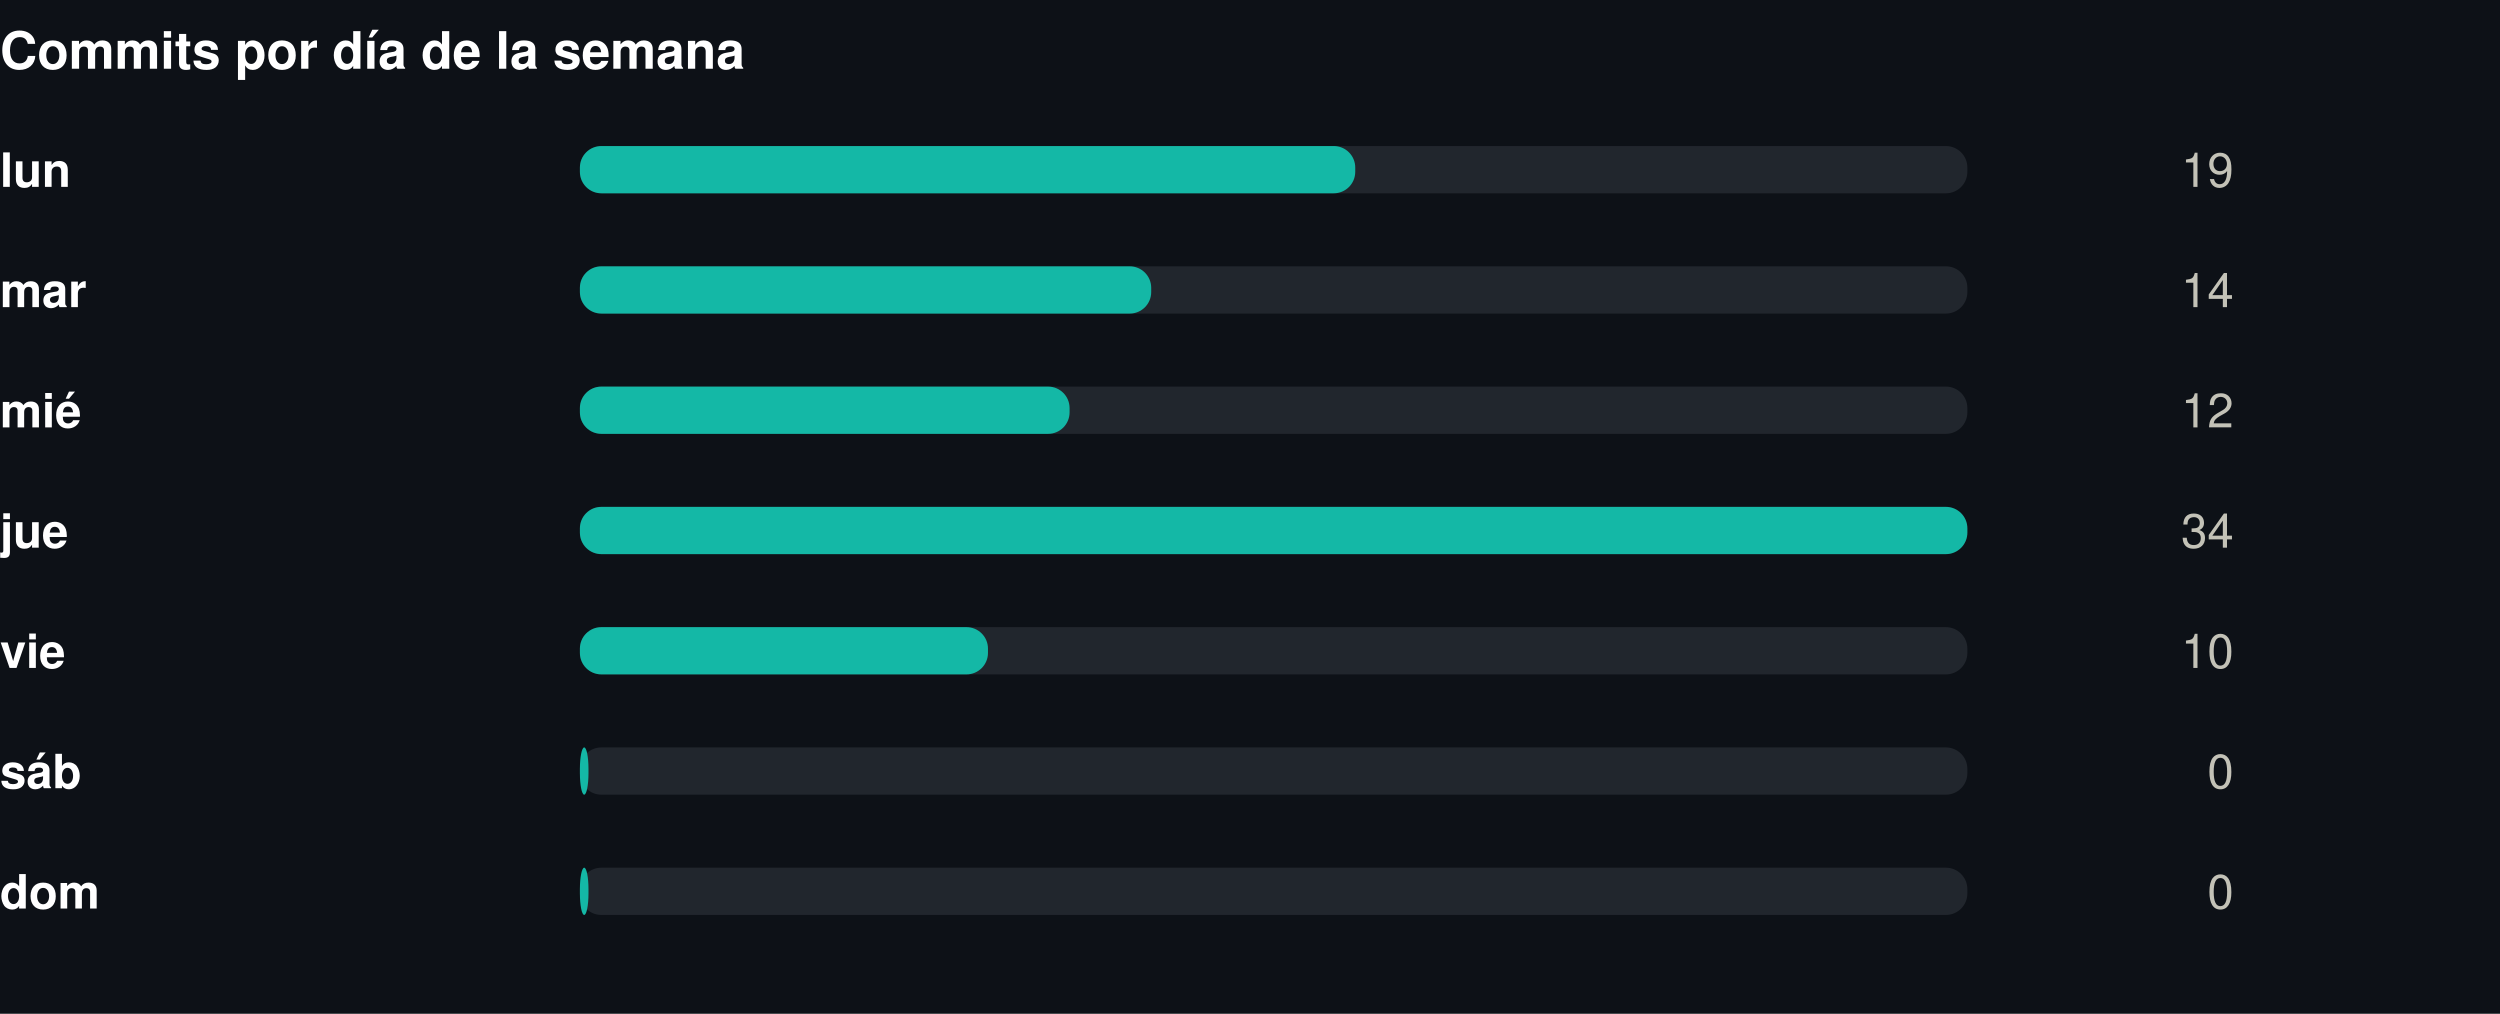
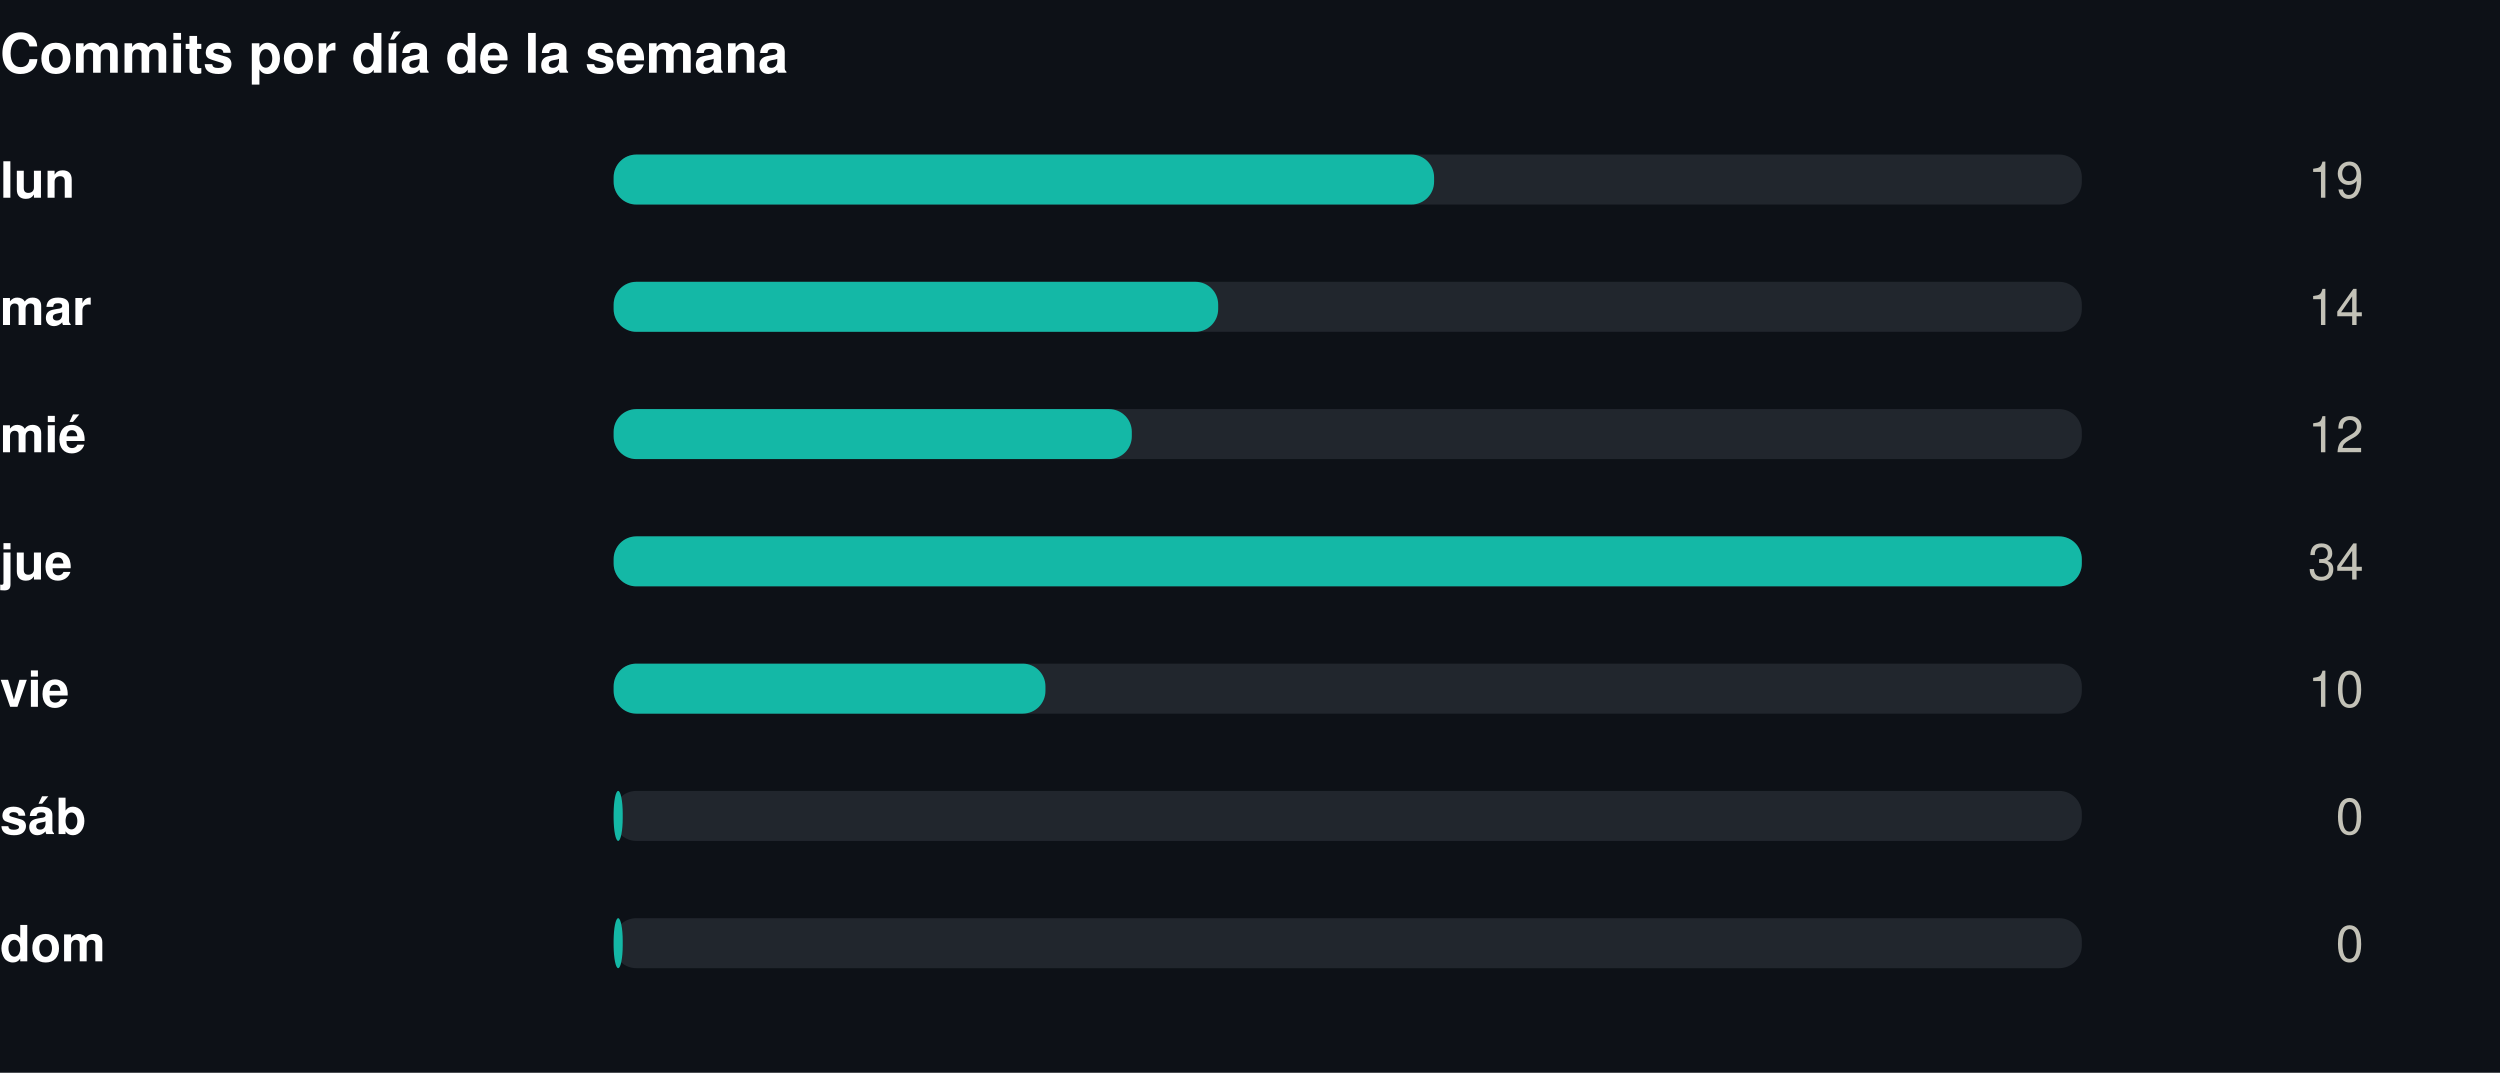
- <svg xmlns="http://www.w3.org/2000/svg" width="582" height="236" viewBox="0 0 582 236" role="img">
-   <rect width="582" height="236" fill="#0d1117" />
+ <svg xmlns="http://www.w3.org/2000/svg" width="550" height="236" viewBox="0 0 550 236" role="img">
+   <rect width="550" height="236" fill="#0d1117" />
  <g transform="translate(0,0)">
    <text x="0" y="16" font-family="-apple-system,BlinkMacSystemFont,'Segoe UI',Helvetica,Arial,sans-serif" font-size="12" font-weight="700" fill="#ffffff" text-anchor="start">Commits por día de la semana</text>
    <text x="0" y="43.5" font-family="-apple-system,BlinkMacSystemFont,'Segoe UI',Helvetica,Arial,sans-serif" font-size="11" font-weight="600" fill="#ffffff" text-anchor="start">lun</text>
    <rect x="135" y="34" width="323" height="11" rx="5" fill="#21262d" />
    <rect x="135" y="34" width="180.5" height="11" rx="5" fill="#14b8a6" />
    <text x="520" y="43.5" font-family="-apple-system,BlinkMacSystemFont,'Segoe UI',Helvetica,Arial,sans-serif" font-size="11" font-weight="400" fill="#c3c2b7" text-anchor="end">19</text>
    <text x="0" y="71.5" font-family="-apple-system,BlinkMacSystemFont,'Segoe UI',Helvetica,Arial,sans-serif" font-size="11" font-weight="600" fill="#ffffff" text-anchor="start">mar</text>
    <rect x="135" y="62" width="323" height="11" rx="5" fill="#21262d" />
    <rect x="135" y="62" width="133.0" height="11" rx="5" fill="#14b8a6" />
    <text x="520" y="71.5" font-family="-apple-system,BlinkMacSystemFont,'Segoe UI',Helvetica,Arial,sans-serif" font-size="11" font-weight="400" fill="#c3c2b7" text-anchor="end">14</text>
    <text x="0" y="99.5" font-family="-apple-system,BlinkMacSystemFont,'Segoe UI',Helvetica,Arial,sans-serif" font-size="11" font-weight="600" fill="#ffffff" text-anchor="start">mié</text>
    <rect x="135" y="90" width="323" height="11" rx="5" fill="#21262d" />
    <rect x="135" y="90" width="114.0" height="11" rx="5" fill="#14b8a6" />
    <text x="520" y="99.5" font-family="-apple-system,BlinkMacSystemFont,'Segoe UI',Helvetica,Arial,sans-serif" font-size="11" font-weight="400" fill="#c3c2b7" text-anchor="end">12</text>
    <text x="0" y="127.5" font-family="-apple-system,BlinkMacSystemFont,'Segoe UI',Helvetica,Arial,sans-serif" font-size="11" font-weight="600" fill="#ffffff" text-anchor="start">jue</text>
    <rect x="135" y="118" width="323" height="11" rx="5" fill="#21262d" />
    <rect x="135" y="118" width="323.0" height="11" rx="5" fill="#14b8a6" />
    <text x="520" y="127.5" font-family="-apple-system,BlinkMacSystemFont,'Segoe UI',Helvetica,Arial,sans-serif" font-size="11" font-weight="400" fill="#c3c2b7" text-anchor="end">34</text>
    <text x="0" y="155.5" font-family="-apple-system,BlinkMacSystemFont,'Segoe UI',Helvetica,Arial,sans-serif" font-size="11" font-weight="600" fill="#ffffff" text-anchor="start">vie</text>
    <rect x="135" y="146" width="323" height="11" rx="5" fill="#21262d" />
    <rect x="135" y="146" width="95.0" height="11" rx="5" fill="#14b8a6" />
    <text x="520" y="155.5" font-family="-apple-system,BlinkMacSystemFont,'Segoe UI',Helvetica,Arial,sans-serif" font-size="11" font-weight="400" fill="#c3c2b7" text-anchor="end">10</text>
    <text x="0" y="183.5" font-family="-apple-system,BlinkMacSystemFont,'Segoe UI',Helvetica,Arial,sans-serif" font-size="11" font-weight="600" fill="#ffffff" text-anchor="start">sáb</text>
    <rect x="135" y="174" width="323" height="11" rx="5" fill="#21262d" />
    <rect x="135" y="174" width="2.0" height="11" rx="5" fill="#14b8a6" />
    <text x="520" y="183.5" font-family="-apple-system,BlinkMacSystemFont,'Segoe UI',Helvetica,Arial,sans-serif" font-size="11" font-weight="400" fill="#c3c2b7" text-anchor="end">0</text>
    <text x="0" y="211.5" font-family="-apple-system,BlinkMacSystemFont,'Segoe UI',Helvetica,Arial,sans-serif" font-size="11" font-weight="600" fill="#ffffff" text-anchor="start">dom</text>
    <rect x="135" y="202" width="323" height="11" rx="5" fill="#21262d" />
    <rect x="135" y="202" width="2.0" height="11" rx="5" fill="#14b8a6" />
    <text x="520" y="211.5" font-family="-apple-system,BlinkMacSystemFont,'Segoe UI',Helvetica,Arial,sans-serif" font-size="11" font-weight="400" fill="#c3c2b7" text-anchor="end">0</text>
  </g>
</svg>
